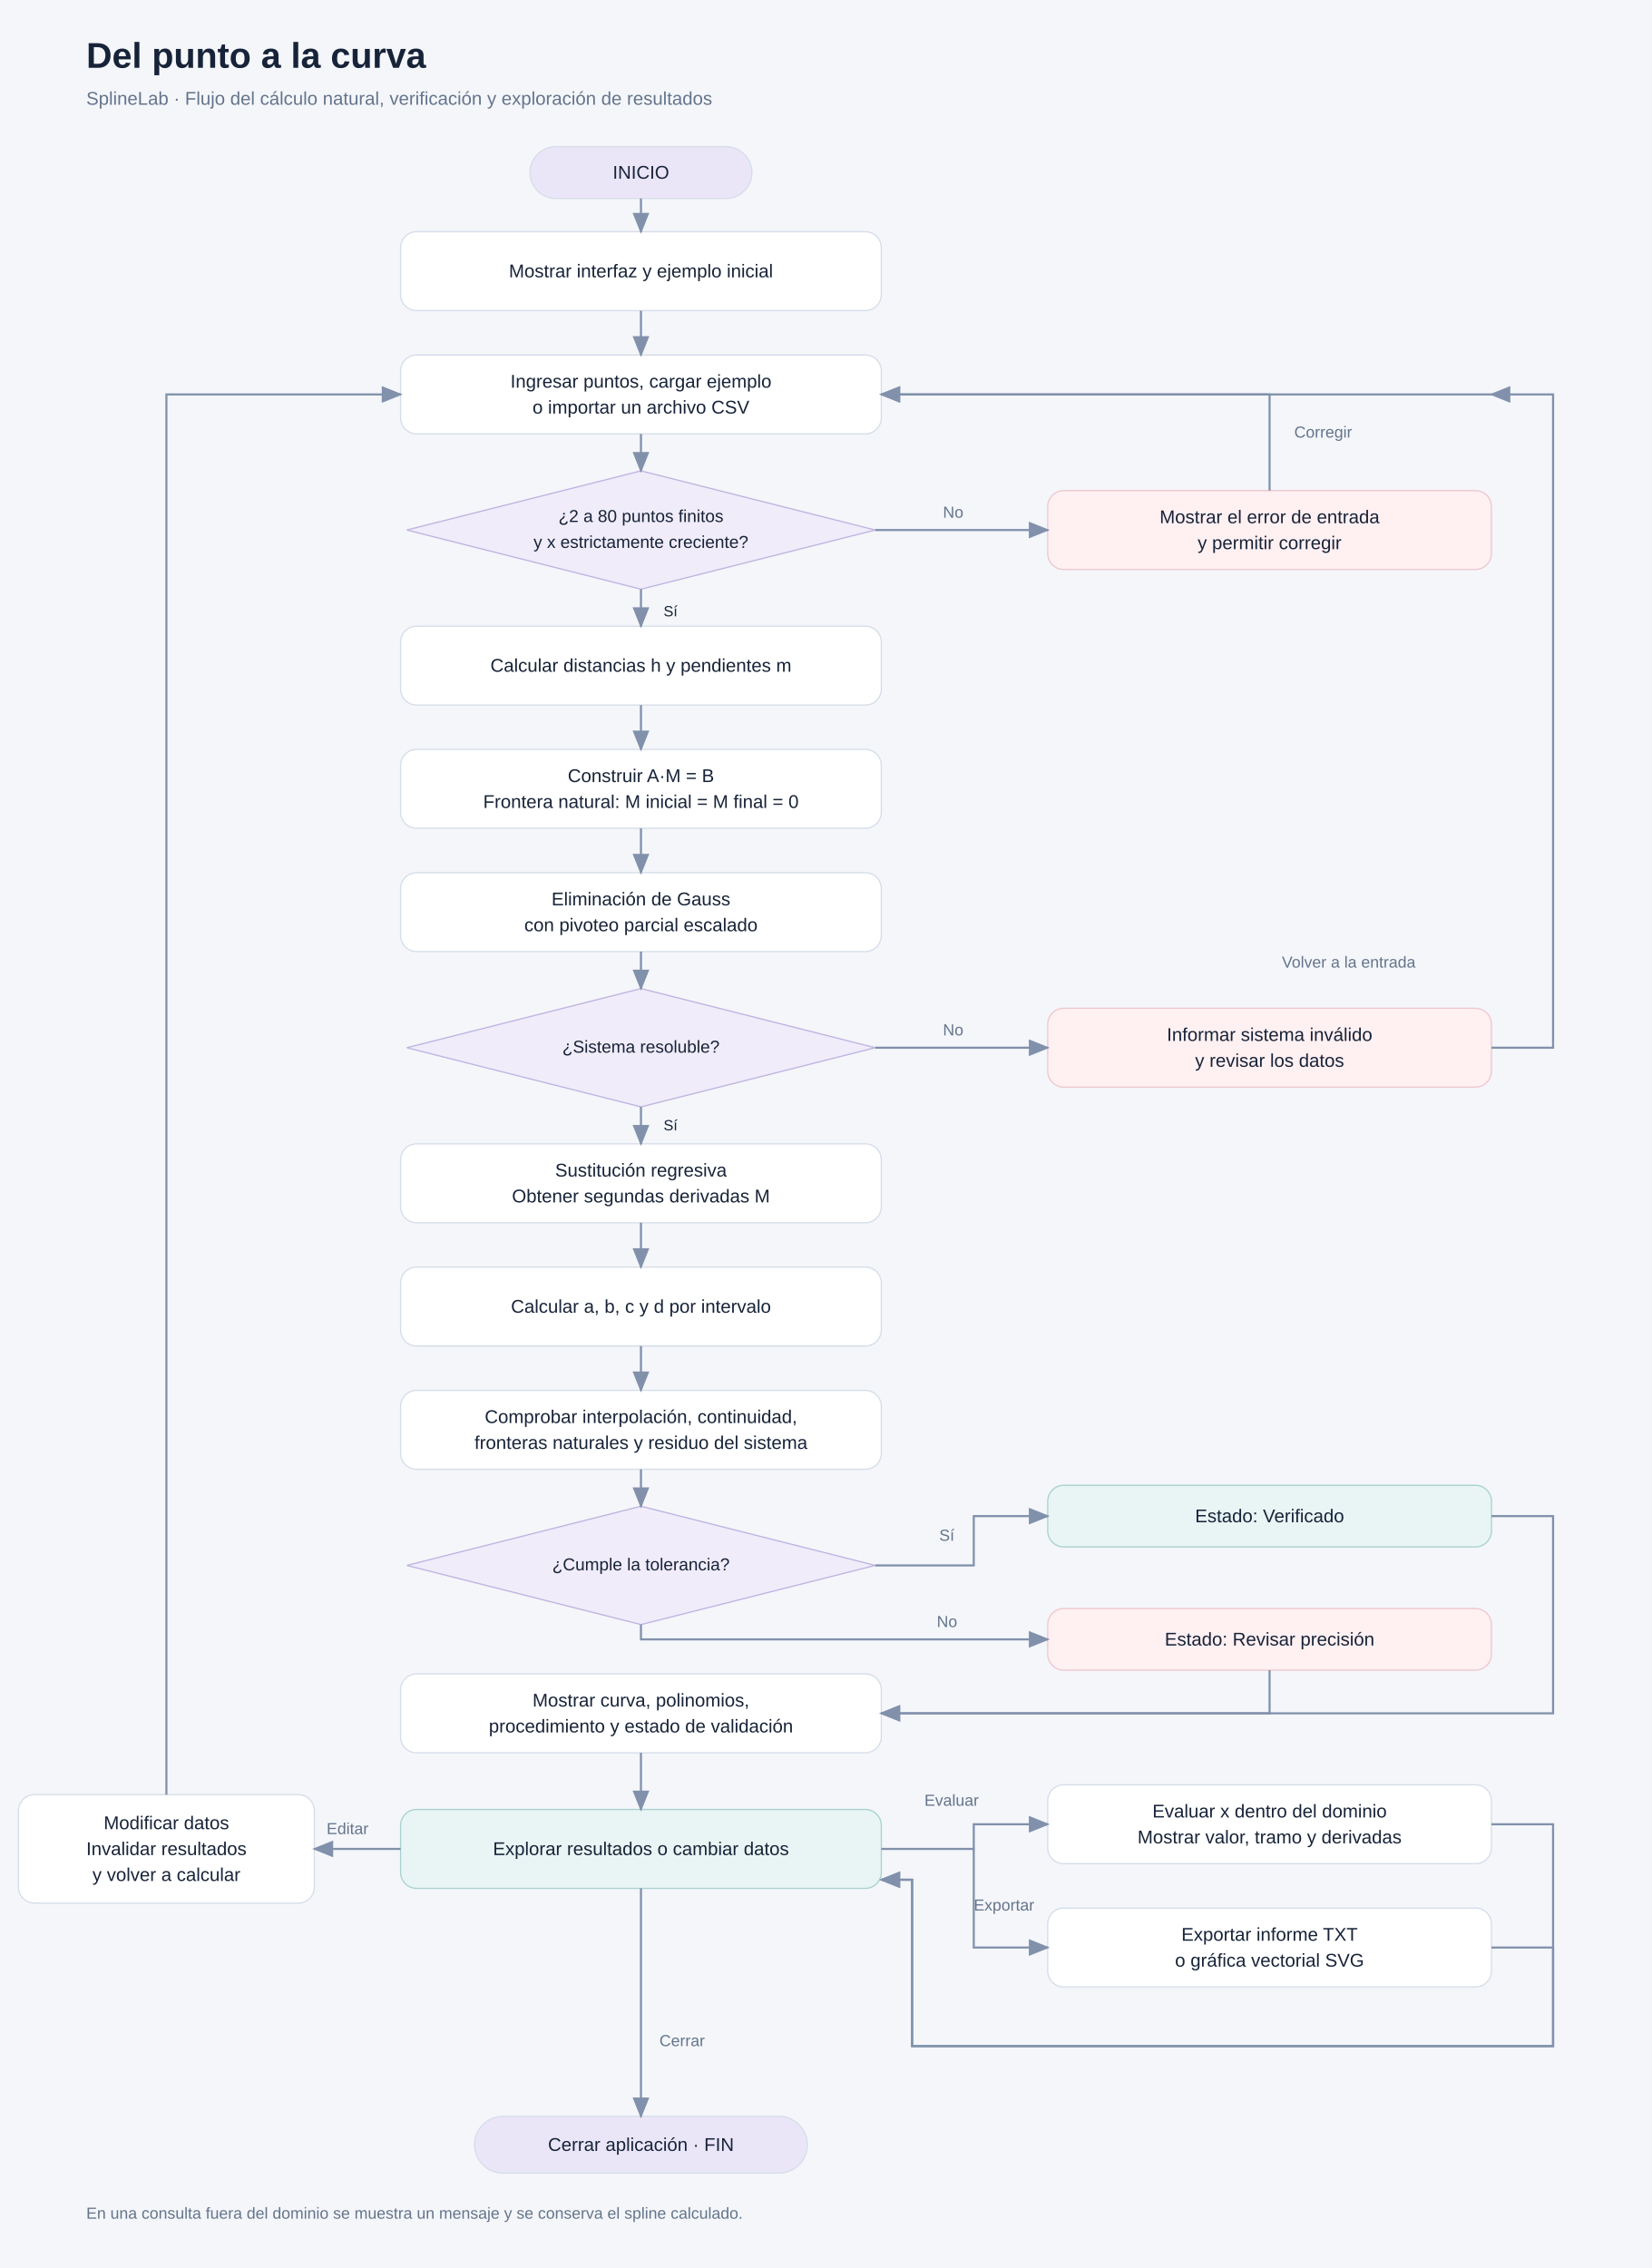
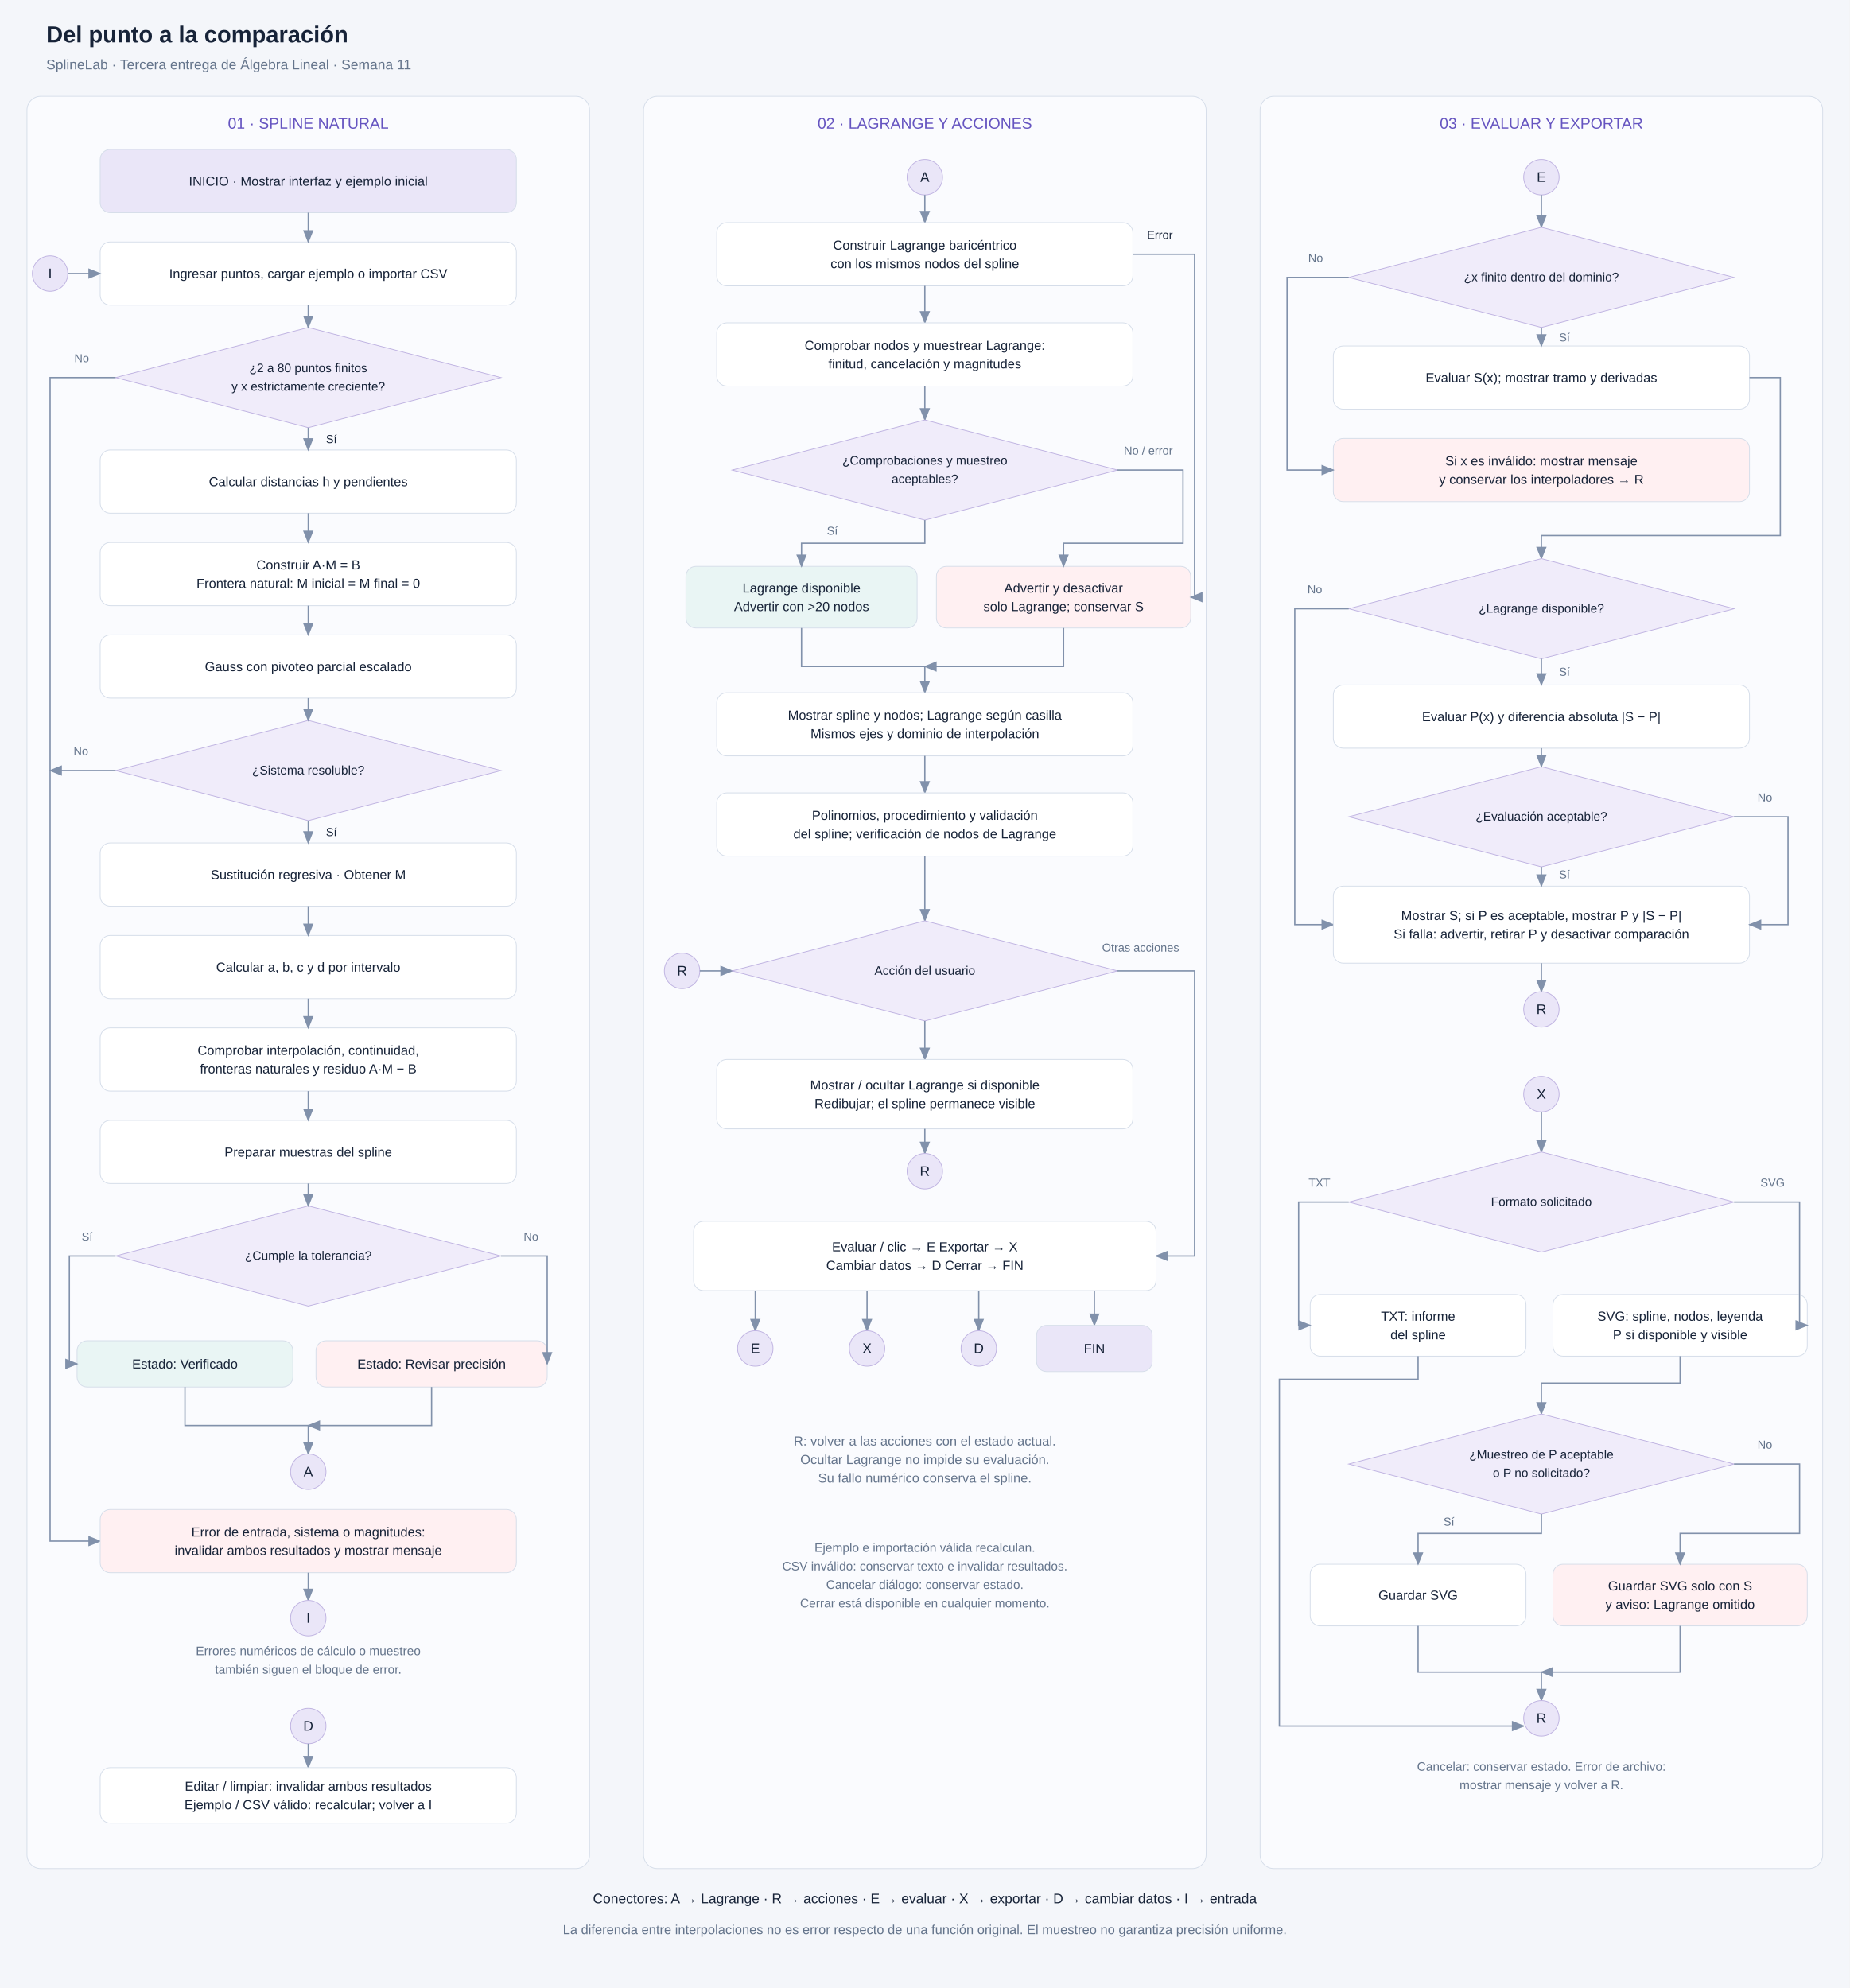
- <svg xmlns="http://www.w3.org/2000/svg" width="1340" height="1840" viewBox="0 0 1340 1840" role="img">
+ <svg xmlns="http://www.w3.org/2000/svg" width="2400" height="2580" viewBox="0 0 2400 2580" role="img" aria-labelledby="titulo descripcion">
  <defs>
    <marker id="flecha" markerWidth="10" markerHeight="8" refX="9" refY="4" orient="auto">
      <path d="M0 0L10 4L0 8" fill="#8191AB" />
    </marker>
  </defs>
-   <rect width="1340" height="1840" fill="#F4F6FA" />
+   <rect width="2400" height="2580" fill="#F4F6FA" />
  <g font-family="Segoe UI, Arial, sans-serif" fill="#172338">
-     <text x="70" y="55" font-size="29" font-weight="bold">Del punto a la curva</text>
-     <text x="70" y="85" font-size="15" fill="#64748B">SplineLab · Flujo del cálculo natural, verificación y exploración de resultados</text>
-     <rect x="430.0" y="119.0" width="180" height="42" rx="21" fill="#EAE6F8" stroke="#D5DDE9" />
-     <text x="520" y="145.0" text-anchor="middle" font-size="15" fill="#172338">INICIO</text>
-     <rect x="325.0" y="188.0" width="390" height="64" rx="13" fill="#FFFFFF" stroke="#D5DDE9" />
-     <text x="520" y="225.0" text-anchor="middle" font-size="15" fill="#172338">Mostrar interfaz y ejemplo inicial</text>
-     <rect x="325.0" y="288.0" width="390" height="64" rx="13" fill="#FFFFFF" stroke="#D5DDE9" />
-     <text x="520" y="314.5" text-anchor="middle" font-size="15" fill="#172338">Ingresar puntos, cargar ejemplo</text>
-     <text x="520" y="335.5" text-anchor="middle" font-size="15" fill="#172338">o importar un archivo CSV</text>
-     <path d="M520 382L710 430L520 478L330 430Z" fill="#F0ECFA" stroke="#BFB3E1" />
-     <text x="520" y="423.5" text-anchor="middle" font-size="14" fill="#172338">¿2 a 80 puntos finitos</text>
-     <text x="520" y="444.5" text-anchor="middle" font-size="14" fill="#172338">y x estrictamente creciente?</text>
-     <rect x="325.0" y="508.0" width="390" height="64" rx="13" fill="#FFFFFF" stroke="#D5DDE9" />
-     <text x="520" y="545.0" text-anchor="middle" font-size="15" fill="#172338">Calcular distancias h y pendientes m</text>
-     <rect x="325.0" y="608.0" width="390" height="64" rx="13" fill="#FFFFFF" stroke="#D5DDE9" />
-     <text x="520" y="634.5" text-anchor="middle" font-size="15" fill="#172338">Construir A·M = B</text>
-     <text x="520" y="655.5" text-anchor="middle" font-size="15" fill="#172338">Frontera natural: M inicial = M final = 0</text>
-     <rect x="325.0" y="708.0" width="390" height="64" rx="13" fill="#FFFFFF" stroke="#D5DDE9" />
-     <text x="520" y="734.5" text-anchor="middle" font-size="15" fill="#172338">Eliminación de Gauss</text>
-     <text x="520" y="755.5" text-anchor="middle" font-size="15" fill="#172338">con pivoteo parcial escalado</text>
-     <path d="M520 802L710 850L520 898L330 850Z" fill="#F0ECFA" stroke="#BFB3E1" />
-     <text x="520" y="854.0" text-anchor="middle" font-size="14" fill="#172338">¿Sistema resoluble?</text>
-     <rect x="325.0" y="928.0" width="390" height="64" rx="13" fill="#FFFFFF" stroke="#D5DDE9" />
-     <text x="520" y="954.5" text-anchor="middle" font-size="15" fill="#172338">Sustitución regresiva</text>
-     <text x="520" y="975.5" text-anchor="middle" font-size="15" fill="#172338">Obtener segundas derivadas M</text>
-     <rect x="325.0" y="1028.0" width="390" height="64" rx="13" fill="#FFFFFF" stroke="#D5DDE9" />
-     <text x="520" y="1065.0" text-anchor="middle" font-size="15" fill="#172338">Calcular a, b, c y d por intervalo</text>
-     <rect x="325.0" y="1128.0" width="390" height="64" rx="13" fill="#FFFFFF" stroke="#D5DDE9" />
-     <text x="520" y="1154.5" text-anchor="middle" font-size="15" fill="#172338">Comprobar interpolación, continuidad,</text>
-     <text x="520" y="1175.5" text-anchor="middle" font-size="15" fill="#172338">fronteras naturales y residuo del sistema</text>
-     <path d="M520 1222L710 1270L520 1318L330 1270Z" fill="#F0ECFA" stroke="#BFB3E1" />
-     <text x="520" y="1274.0" text-anchor="middle" font-size="14" fill="#172338">¿Cumple la tolerancia?</text>
-     <rect x="325.0" y="1358.0" width="390" height="64" rx="13" fill="#FFFFFF" stroke="#D5DDE9" />
-     <text x="520" y="1384.5" text-anchor="middle" font-size="15" fill="#172338">Mostrar curva, polinomios,</text>
-     <text x="520" y="1405.5" text-anchor="middle" font-size="15" fill="#172338">procedimiento y estado de validación</text>
-     <rect x="325.0" y="1468.0" width="390" height="64" rx="13" fill="#E9F5F4" stroke="#A8D2CE" />
-     <text x="520" y="1505.0" text-anchor="middle" font-size="15" fill="#172338">Explorar resultados o cambiar datos</text>
-     <rect x="385.0" y="1717.0" width="270" height="46" rx="23" fill="#EAE6F8" stroke="#D5DDE9" />
-     <text x="520" y="1745.0" text-anchor="middle" font-size="15" fill="#172338">Cerrar aplicación · FIN</text>
-     <path d="M520 161V188" fill="none" stroke="#8191AB" stroke-width="1.7" marker-end="url(#flecha)" />
-     <path d="M520 252V288" fill="none" stroke="#8191AB" stroke-width="1.7" marker-end="url(#flecha)" />
-     <path d="M520 352V382" fill="none" stroke="#8191AB" stroke-width="1.7" marker-end="url(#flecha)" />
-     <path d="M520 478V508" fill="none" stroke="#8191AB" stroke-width="1.7" marker-end="url(#flecha)" />
-     <path d="M520 572V608" fill="none" stroke="#8191AB" stroke-width="1.7" marker-end="url(#flecha)" />
-     <path d="M520 672V708" fill="none" stroke="#8191AB" stroke-width="1.7" marker-end="url(#flecha)" />
-     <path d="M520 772V802" fill="none" stroke="#8191AB" stroke-width="1.7" marker-end="url(#flecha)" />
-     <path d="M520 898V928" fill="none" stroke="#8191AB" stroke-width="1.7" marker-end="url(#flecha)" />
-     <path d="M520 992V1028" fill="none" stroke="#8191AB" stroke-width="1.7" marker-end="url(#flecha)" />
-     <path d="M520 1092V1128" fill="none" stroke="#8191AB" stroke-width="1.7" marker-end="url(#flecha)" />
-     <path d="M520 1192V1222" fill="none" stroke="#8191AB" stroke-width="1.7" marker-end="url(#flecha)" />
-     <path d="M520 1422V1468" fill="none" stroke="#8191AB" stroke-width="1.7" marker-end="url(#flecha)" />
-     <text x="544" y="500.0" text-anchor="middle" font-size="12" fill="#172338">Sí</text>
-     <text x="544" y="917.0" text-anchor="middle" font-size="12" fill="#172338">Sí</text>
-     <path d="M520 1532V1717" fill="none" stroke="#8191AB" stroke-width="1.7" marker-end="url(#flecha)" />
-     <text x="535" y="1660" font-size="13" fill="#64748B">Cerrar</text>
-     <rect x="850.0" y="398.0" width="360" height="64" rx="13" fill="#FFF0F2" stroke="#EDC7CF" />
-     <text x="1030" y="424.5" text-anchor="middle" font-size="15" fill="#172338">Mostrar el error de entrada</text>
-     <text x="1030" y="445.5" text-anchor="middle" font-size="15" fill="#172338">y permitir corregir</text>
-     <path d="M710 430H850" fill="none" stroke="#8191AB" stroke-width="1.7" marker-end="url(#flecha)" />
-     <text x="765" y="420" font-size="13" fill="#64748B">No</text>
-     <path d="M1030 398V320H715" fill="none" stroke="#8191AB" stroke-width="1.7" marker-end="url(#flecha)" />
-     <text x="1050" y="355" font-size="13" fill="#64748B">Corregir</text>
-     <rect x="850.0" y="818.0" width="360" height="64" rx="13" fill="#FFF0F2" stroke="#EDC7CF" />
-     <text x="1030" y="844.5" text-anchor="middle" font-size="15" fill="#172338">Informar sistema inválido</text>
-     <text x="1030" y="865.5" text-anchor="middle" font-size="15" fill="#172338">y revisar los datos</text>
-     <path d="M710 850H850" fill="none" stroke="#8191AB" stroke-width="1.7" marker-end="url(#flecha)" />
-     <text x="765" y="840" font-size="13" fill="#64748B">No</text>
-     <path d="M1210 850H1260V320H1210" fill="none" stroke="#8191AB" stroke-width="1.7" marker-end="url(#flecha)" />
-     <text x="1040" y="785" font-size="13" fill="#64748B">Volver a la entrada</text>
-     <path d="M1210 320H715" fill="none" stroke="#8191AB" stroke-width="1.7" marker-end="url(#flecha)" />
-     <rect x="850.0" y="1205.0" width="360" height="50" rx="13" fill="#E9F5F4" stroke="#A8D2CE" />
-     <text x="1030" y="1235.0" text-anchor="middle" font-size="15" fill="#172338">Estado: Verificado</text>
-     <rect x="850.0" y="1305.0" width="360" height="50" rx="13" fill="#FFF0F2" stroke="#EDC7CF" />
-     <text x="1030" y="1335.0" text-anchor="middle" font-size="15" fill="#172338">Estado: Revisar precisión</text>
-     <path d="M710 1270H790V1230H850" fill="none" stroke="#8191AB" stroke-width="1.7" marker-end="url(#flecha)" />
-     <text x="762" y="1250" font-size="13" fill="#64748B">Sí</text>
-     <path d="M520 1318V1330H850" fill="none" stroke="#8191AB" stroke-width="1.7" marker-end="url(#flecha)" />
-     <text x="760" y="1320" font-size="13" fill="#64748B">No</text>
-     <path d="M1210 1230H1260V1390H715" fill="none" stroke="#8191AB" stroke-width="1.7" marker-end="url(#flecha)" />
-     <path d="M1030 1355V1390H715" fill="none" stroke="#8191AB" stroke-width="1.7" marker-end="url(#flecha)" />
-     <rect x="850.0" y="1448.0" width="360" height="64" rx="13" fill="#FFFFFF" stroke="#D5DDE9" />
-     <text x="1030" y="1474.5" text-anchor="middle" font-size="15" fill="#172338">Evaluar x dentro del dominio</text>
-     <text x="1030" y="1495.5" text-anchor="middle" font-size="15" fill="#172338">Mostrar valor, tramo y derivadas</text>
-     <rect x="850.0" y="1548.0" width="360" height="64" rx="13" fill="#FFFFFF" stroke="#D5DDE9" />
-     <text x="1030" y="1574.5" text-anchor="middle" font-size="15" fill="#172338">Exportar informe TXT</text>
-     <text x="1030" y="1595.5" text-anchor="middle" font-size="15" fill="#172338">o gráfica vectorial SVG</text>
-     <path d="M715 1500H790V1480H850" fill="none" stroke="#8191AB" stroke-width="1.7" marker-end="url(#flecha)" />
-     <text x="750" y="1465" font-size="13" fill="#64748B">Evaluar</text>
-     <path d="M790 1500V1580H850" fill="none" stroke="#8191AB" stroke-width="1.7" marker-end="url(#flecha)" />
-     <text x="790" y="1550" font-size="13" fill="#64748B">Exportar</text>
-     <path d="M1210 1480H1260V1660H740V1525H715" fill="none" stroke="#8191AB" stroke-width="1.7" marker-end="url(#flecha)" />
-     <path d="M1210 1580H1260V1660H740V1525H715" fill="none" stroke="#8191AB" stroke-width="1.7" marker-end="url(#flecha)" />
-     <rect x="15.0" y="1456.0" width="240" height="88" rx="13" fill="#FFFFFF" stroke="#D5DDE9" />
-     <text x="135" y="1484.0" text-anchor="middle" font-size="15" fill="#172338">Modificar datos</text>
-     <text x="135" y="1505.0" text-anchor="middle" font-size="15" fill="#172338">Invalidar resultados</text>
-     <text x="135" y="1526.0" text-anchor="middle" font-size="15" fill="#172338">y volver a calcular</text>
-     <path d="M325 1500H255" fill="none" stroke="#8191AB" stroke-width="1.7" marker-end="url(#flecha)" />
-     <text x="265" y="1488" font-size="13" fill="#64748B">Editar</text>
-     <path d="M135 1456V320H325" fill="none" stroke="#8191AB" stroke-width="1.7" marker-end="url(#flecha)" />
-     <text x="70" y="1800" font-size="13" fill="#64748B">En una consulta fuera del dominio se muestra un mensaje y se conserva el spline calculado.</text>
+     <text x="60" y="55" font-size="30" font-weight="bold">Del punto a la comparación</text>
+     <text x="60" y="90" font-size="18" fill="#64748B">SplineLab · Tercera entrega de Álgebra Lineal · Semana 11</text>
+     <rect x="35" y="125" width="730" height="2300" rx="18" fill="#FAFBFE" stroke="#D5DDE9" />
+     <text x="400" y="167.0" text-anchor="middle" font-size="20" fill="#6554C0">01 · SPLINE NATURAL</text>
+     <rect x="835" y="125" width="730" height="2300" rx="18" fill="#FAFBFE" stroke="#D5DDE9" />
+     <text x="1200" y="167.0" text-anchor="middle" font-size="20" fill="#6554C0">02 · LAGRANGE Y ACCIONES</text>
+     <rect x="1635" y="125" width="730" height="2300" rx="18" fill="#FAFBFE" stroke="#D5DDE9" />
+     <text x="2000" y="167.0" text-anchor="middle" font-size="20" fill="#6554C0">03 · EVALUAR Y EXPORTAR</text>
+     <rect x="130.0" y="194.0" width="540" height="82" rx="13" fill="#EAE6F8" stroke="#D5DDE9" />
+     <text x="400" y="241.0" text-anchor="middle" font-size="17" fill="#172338">INICIO · Mostrar interfaz y ejemplo inicial</text>
+     <rect x="130.0" y="314.0" width="540" height="82" rx="13" fill="#FFFFFF" stroke="#D5DDE9" />
+     <text x="400" y="361.0" text-anchor="middle" font-size="17" fill="#172338">Ingresar puntos, cargar ejemplo o importar CSV</text>
+     <path d="M400 425L650 490L400 555L150 490Z" fill="#F0ECFA" stroke="#BFB3E1" />
+     <text x="400" y="483.0" text-anchor="middle" font-size="16" fill="#172338">¿2 a 80 puntos finitos</text>
+     <text x="400" y="507.0" text-anchor="middle" font-size="16" fill="#172338">y x estrictamente creciente?</text>
+     <rect x="130.0" y="584.0" width="540" height="82" rx="13" fill="#FFFFFF" stroke="#D5DDE9" />
+     <text x="400" y="631.0" text-anchor="middle" font-size="17" fill="#172338">Calcular distancias h y pendientes</text>
+     <rect x="130.0" y="704.0" width="540" height="82" rx="13" fill="#FFFFFF" stroke="#D5DDE9" />
+     <text x="400" y="739.0" text-anchor="middle" font-size="17" fill="#172338">Construir A·M = B</text>
+     <text x="400" y="763.0" text-anchor="middle" font-size="17" fill="#172338">Frontera natural: M inicial = M final = 0</text>
+     <rect x="130.0" y="824.0" width="540" height="82" rx="13" fill="#FFFFFF" stroke="#D5DDE9" />
+     <text x="400" y="871.0" text-anchor="middle" font-size="17" fill="#172338">Gauss con pivoteo parcial escalado</text>
+     <path d="M400 935L650 1000L400 1065L150 1000Z" fill="#F0ECFA" stroke="#BFB3E1" />
+     <text x="400" y="1005.0" text-anchor="middle" font-size="16" fill="#172338">¿Sistema resoluble?</text>
+     <rect x="130.0" y="1094.0" width="540" height="82" rx="13" fill="#FFFFFF" stroke="#D5DDE9" />
+     <text x="400" y="1141.0" text-anchor="middle" font-size="17" fill="#172338">Sustitución regresiva · Obtener M</text>
+     <rect x="130.0" y="1214.0" width="540" height="82" rx="13" fill="#FFFFFF" stroke="#D5DDE9" />
+     <text x="400" y="1261.0" text-anchor="middle" font-size="17" fill="#172338">Calcular a, b, c y d por intervalo</text>
+     <rect x="130.0" y="1334.0" width="540" height="82" rx="13" fill="#FFFFFF" stroke="#D5DDE9" />
+     <text x="400" y="1369.0" text-anchor="middle" font-size="17" fill="#172338">Comprobar interpolación, continuidad,</text>
+     <text x="400" y="1393.0" text-anchor="middle" font-size="17" fill="#172338">fronteras naturales y residuo A·M − B</text>
+     <rect x="130.0" y="1454.0" width="540" height="82" rx="13" fill="#FFFFFF" stroke="#D5DDE9" />
+     <text x="400" y="1501.0" text-anchor="middle" font-size="17" fill="#172338">Preparar muestras del spline</text>
+     <path d="M400 1565L650 1630L400 1695L150 1630Z" fill="#F0ECFA" stroke="#BFB3E1" />
+     <text x="400" y="1635.0" text-anchor="middle" font-size="16" fill="#172338">¿Cumple la tolerancia?</text>
+     <path d="M400 276V314" fill="none" stroke="#8191AB" stroke-width="1.7" marker-end="url(#flecha)" />
+     <path d="M400 396V425" fill="none" stroke="#8191AB" stroke-width="1.7" marker-end="url(#flecha)" />
+     <path d="M400 555V584" fill="none" stroke="#8191AB" stroke-width="1.7" marker-end="url(#flecha)" />
+     <path d="M400 666V704" fill="none" stroke="#8191AB" stroke-width="1.7" marker-end="url(#flecha)" />
+     <path d="M400 786V824" fill="none" stroke="#8191AB" stroke-width="1.7" marker-end="url(#flecha)" />
+     <path d="M400 906V935" fill="none" stroke="#8191AB" stroke-width="1.7" marker-end="url(#flecha)" />
+     <path d="M400 1065V1094" fill="none" stroke="#8191AB" stroke-width="1.7" marker-end="url(#flecha)" />
+     <path d="M400 1176V1214" fill="none" stroke="#8191AB" stroke-width="1.7" marker-end="url(#flecha)" />
+     <path d="M400 1296V1334" fill="none" stroke="#8191AB" stroke-width="1.7" marker-end="url(#flecha)" />
+     <path d="M400 1416V1454" fill="none" stroke="#8191AB" stroke-width="1.7" marker-end="url(#flecha)" />
+     <path d="M400 1536V1565" fill="none" stroke="#8191AB" stroke-width="1.7" marker-end="url(#flecha)" />
+     <text x="430" y="575.0" text-anchor="middle" font-size="15" fill="#172338">Sí</text>
+     <text x="430" y="1085.0" text-anchor="middle" font-size="15" fill="#172338">Sí</text>
+     <rect x="100.0" y="1740.0" width="280" height="60" rx="13" fill="#E9F5F4" stroke="#D5DDE9" />
+     <text x="240" y="1776.0" text-anchor="middle" font-size="17" fill="#172338">Estado: Verificado</text>
+     <rect x="410.0" y="1740.0" width="300" height="60" rx="13" fill="#FFF0F2" stroke="#D5DDE9" />
+     <text x="560" y="1776.0" text-anchor="middle" font-size="17" fill="#172338">Estado: Revisar precisión</text>
+     <path d="M150 1630H90V1770H100" fill="none" stroke="#8191AB" stroke-width="1.7" marker-end="url(#flecha)" />
+     <text x="113" y="1610.0" text-anchor="middle" font-size="15" fill="#64748B">Sí</text>
+     <path d="M650 1630H710V1770H710" fill="none" stroke="#8191AB" stroke-width="1.7" marker-end="url(#flecha)" />
+     <text x="689" y="1610.0" text-anchor="middle" font-size="15" fill="#64748B">No</text>
+     <path d="M240 1800V1850H400V1887" fill="none" stroke="#8191AB" stroke-width="1.7" marker-end="url(#flecha)" />
+     <path d="M560 1800V1850H400" fill="none" stroke="#8191AB" stroke-width="1.7" marker-end="url(#flecha)" />
+     <circle cx="400" cy="1910" r="23" fill="#EAE6F8" stroke="#BFB3E1" />
+     <text x="400" y="1916.0" text-anchor="middle" font-size="18" fill="#172338">A</text>
+     <path d="M150 490H65V2000H130" fill="none" stroke="#8191AB" stroke-width="1.7" marker-end="url(#flecha)" />
+     <text x="106" y="470.0" text-anchor="middle" font-size="15" fill="#64748B">No</text>
+     <path d="M150 1000H65" fill="none" stroke="#8191AB" stroke-width="1.7" marker-end="url(#flecha)" />
+     <text x="105" y="980.0" text-anchor="middle" font-size="15" fill="#64748B">No</text>
+     <rect x="130.0" y="1959.0" width="540" height="82" rx="13" fill="#FFF0F2" stroke="#D5DDE9" />
+     <text x="400" y="1994.0" text-anchor="middle" font-size="17" fill="#172338">Error de entrada, sistema o magnitudes:</text>
+     <text x="400" y="2018.0" text-anchor="middle" font-size="17" fill="#172338">invalidar ambos resultados y mostrar mensaje</text>
+     <path d="M400 2041V2077" fill="none" stroke="#8191AB" stroke-width="1.7" marker-end="url(#flecha)" />
+     <circle cx="400" cy="2100" r="23" fill="#EAE6F8" stroke="#BFB3E1" />
+     <text x="400" y="2106.0" text-anchor="middle" font-size="18" fill="#172338">I</text>
+     <circle cx="65" cy="355" r="23" fill="#EAE6F8" stroke="#BFB3E1" />
+     <text x="65" y="361.0" text-anchor="middle" font-size="18" fill="#172338">I</text>
+     <path d="M88 355H130" fill="none" stroke="#8191AB" stroke-width="1.7" marker-end="url(#flecha)" />
+     <text x="400" y="2148.0" text-anchor="middle" font-size="16" fill="#64748B">Errores numéricos de cálculo o muestreo</text>
+     <text x="400" y="2172.0" text-anchor="middle" font-size="16" fill="#64748B">también siguen el bloque de error.</text>
+     <circle cx="400" cy="2240" r="23" fill="#EAE6F8" stroke="#BFB3E1" />
+     <text x="400" y="2246.0" text-anchor="middle" font-size="18" fill="#172338">D</text>
+     <path d="M400 2263V2294" fill="none" stroke="#8191AB" stroke-width="1.7" marker-end="url(#flecha)" />
+     <rect x="130.0" y="2294.0" width="540" height="72" rx="13" fill="#FFFFFF" stroke="#D5DDE9" />
+     <text x="400" y="2324.0" text-anchor="middle" font-size="17" fill="#172338">Editar / limpiar: invalidar ambos resultados</text>
+     <text x="400" y="2348.0" text-anchor="middle" font-size="17" fill="#172338">Ejemplo / CSV válido: recalcular; volver a I</text>
+     <circle cx="1200" cy="230" r="23" fill="#EAE6F8" stroke="#BFB3E1" />
+     <text x="1200" y="236.0" text-anchor="middle" font-size="18" fill="#172338">A</text>
+     <path d="M1200 253V289" fill="none" stroke="#8191AB" stroke-width="1.7" marker-end="url(#flecha)" />
+     <rect x="930.0" y="289.0" width="540" height="82" rx="13" fill="#FFFFFF" stroke="#D5DDE9" />
+     <text x="1200" y="324.0" text-anchor="middle" font-size="17" fill="#172338">Construir Lagrange baricéntrico</text>
+     <text x="1200" y="348.0" text-anchor="middle" font-size="17" fill="#172338">con los mismos nodos del spline</text>
+     <path d="M1200 371V419" fill="none" stroke="#8191AB" stroke-width="1.7" marker-end="url(#flecha)" />
+     <rect x="930.0" y="419.0" width="540" height="82" rx="13" fill="#FFFFFF" stroke="#D5DDE9" />
+     <text x="1200" y="454.0" text-anchor="middle" font-size="17" fill="#172338">Comprobar nodos y muestrear Lagrange:</text>
+     <text x="1200" y="478.0" text-anchor="middle" font-size="17" fill="#172338">finitud, cancelación y magnitudes</text>
+     <path d="M1200 501V545" fill="none" stroke="#8191AB" stroke-width="1.7" marker-end="url(#flecha)" />
+     <path d="M1200 545L1450 610L1200 675L950 610Z" fill="#F0ECFA" stroke="#BFB3E1" />
+     <text x="1200" y="603.0" text-anchor="middle" font-size="16" fill="#172338">¿Comprobaciones y muestreo</text>
+     <text x="1200" y="627.0" text-anchor="middle" font-size="16" fill="#172338">aceptables?</text>
+     <rect x="890.0" y="735.0" width="300" height="80" rx="13" fill="#E9F5F4" stroke="#D5DDE9" />
+     <text x="1040" y="769.0" text-anchor="middle" font-size="17" fill="#172338">Lagrange disponible</text>
+     <text x="1040" y="793.0" text-anchor="middle" font-size="17" fill="#172338">Advertir con &gt;20 nodos</text>
+     <rect x="1215.0" y="735.0" width="330" height="80" rx="13" fill="#FFF0F2" stroke="#D5DDE9" />
+     <text x="1380" y="769.0" text-anchor="middle" font-size="17" fill="#172338">Advertir y desactivar</text>
+     <text x="1380" y="793.0" text-anchor="middle" font-size="17" fill="#172338">solo Lagrange; conservar S</text>
+     <path d="M1200 675V705H1040V735" fill="none" stroke="#8191AB" stroke-width="1.7" marker-end="url(#flecha)" />
+     <text x="1080" y="694.0" text-anchor="middle" font-size="15" fill="#64748B">Sí</text>
+     <path d="M1450 610H1535V705H1380V735" fill="none" stroke="#8191AB" stroke-width="1.7" marker-end="url(#flecha)" />
+     <text x="1490" y="590.0" text-anchor="middle" font-size="15" fill="#64748B">No / error</text>
+     <path d="M1470 330H1550V775H1545" fill="none" stroke="#8191AB" stroke-width="1.7" marker-end="url(#flecha)" />
+     <text x="1505" y="310.0" text-anchor="middle" font-size="15" fill="#172338">Error</text>
+     <path d="M1040 815V865H1200V899" fill="none" stroke="#8191AB" stroke-width="1.7" marker-end="url(#flecha)" />
+     <path d="M1380 815V865H1200" fill="none" stroke="#8191AB" stroke-width="1.7" marker-end="url(#flecha)" />
+     <rect x="930.0" y="899.0" width="540" height="82" rx="13" fill="#FFFFFF" stroke="#D5DDE9" />
+     <text x="1200" y="934.0" text-anchor="middle" font-size="17" fill="#172338">Mostrar spline y nodos; Lagrange según casilla</text>
+     <text x="1200" y="958.0" text-anchor="middle" font-size="17" fill="#172338">Mismos ejes y dominio de interpolación</text>
+     <path d="M1200 981V1029" fill="none" stroke="#8191AB" stroke-width="1.7" marker-end="url(#flecha)" />
+     <rect x="930.0" y="1029.0" width="540" height="82" rx="13" fill="#FFFFFF" stroke="#D5DDE9" />
+     <text x="1200" y="1064.0" text-anchor="middle" font-size="17" fill="#172338">Polinomios, procedimiento y validación</text>
+     <text x="1200" y="1088.0" text-anchor="middle" font-size="17" fill="#172338">del spline; verificación de nodos de Lagrange</text>
+     <path d="M1200 1111V1195" fill="none" stroke="#8191AB" stroke-width="1.7" marker-end="url(#flecha)" />
+     <circle cx="885" cy="1260" r="23" fill="#EAE6F8" stroke="#BFB3E1" />
+     <text x="885" y="1266.0" text-anchor="middle" font-size="18" fill="#172338">R</text>
+     <path d="M908 1260H950" fill="none" stroke="#8191AB" stroke-width="1.7" marker-end="url(#flecha)" />
+     <path d="M1200 1195L1450 1260L1200 1325L950 1260Z" fill="#F0ECFA" stroke="#BFB3E1" />
+     <text x="1200" y="1265.0" text-anchor="middle" font-size="16" fill="#172338">Acción del usuario</text>
+     <path d="M1200 1325V1375" fill="none" stroke="#8191AB" stroke-width="1.7" marker-end="url(#flecha)" />
+     <rect x="930.0" y="1375.0" width="540" height="90" rx="13" fill="#FFFFFF" stroke="#D5DDE9" />
+     <text x="1200" y="1414.0" text-anchor="middle" font-size="17" fill="#172338">Mostrar / ocultar Lagrange si disponible</text>
+     <text x="1200" y="1438.0" text-anchor="middle" font-size="17" fill="#172338">Redibujar; el spline permanece visible</text>
+     <path d="M1200 1465V1497" fill="none" stroke="#8191AB" stroke-width="1.7" marker-end="url(#flecha)" />
+     <circle cx="1200" cy="1520" r="23" fill="#EAE6F8" stroke="#BFB3E1" />
+     <text x="1200" y="1526.0" text-anchor="middle" font-size="18" fill="#172338">R</text>
+     <path d="M1450 1260H1550V1630H1500" fill="none" stroke="#8191AB" stroke-width="1.7" marker-end="url(#flecha)" />
+     <text x="1480" y="1235.0" text-anchor="middle" font-size="15" fill="#64748B">Otras acciones</text>
+     <rect x="900.0" y="1585.0" width="600" height="90" rx="13" fill="#FFFFFF" stroke="#D5DDE9" />
+     <text x="1200" y="1624.0" text-anchor="middle" font-size="17" fill="#172338">Evaluar / clic → E     Exportar → X</text>
+     <text x="1200" y="1648.0" text-anchor="middle" font-size="17" fill="#172338">Cambiar datos → D     Cerrar → FIN</text>
+     <path d="M980 1675V1727" fill="none" stroke="#8191AB" stroke-width="1.7" marker-end="url(#flecha)" />
+     <circle cx="980" cy="1750" r="23" fill="#EAE6F8" stroke="#BFB3E1" />
+     <text x="980" y="1756.0" text-anchor="middle" font-size="18" fill="#172338">E</text>
+     <path d="M1125 1675V1727" fill="none" stroke="#8191AB" stroke-width="1.7" marker-end="url(#flecha)" />
+     <circle cx="1125" cy="1750" r="23" fill="#EAE6F8" stroke="#BFB3E1" />
+     <text x="1125" y="1756.0" text-anchor="middle" font-size="18" fill="#172338">X</text>
+     <path d="M1270 1675V1727" fill="none" stroke="#8191AB" stroke-width="1.7" marker-end="url(#flecha)" />
+     <circle cx="1270" cy="1750" r="23" fill="#EAE6F8" stroke="#BFB3E1" />
+     <text x="1270" y="1756.0" text-anchor="middle" font-size="18" fill="#172338">D</text>
+     <path d="M1420 1675V1720" fill="none" stroke="#8191AB" stroke-width="1.7" marker-end="url(#flecha)" />
+     <rect x="1345.0" y="1720.0" width="150" height="60" rx="13" fill="#EAE6F8" stroke="#D5DDE9" />
+     <text x="1420" y="1756.0" text-anchor="middle" font-size="17" fill="#172338">FIN</text>
+     <text x="1200" y="1876.0" text-anchor="middle" font-size="17" fill="#64748B">R: volver a las acciones con el estado actual.</text>
+     <text x="1200" y="1900.0" text-anchor="middle" font-size="17" fill="#64748B">Ocultar Lagrange no impide su evaluación.</text>
+     <text x="1200" y="1924.0" text-anchor="middle" font-size="17" fill="#64748B">Su fallo numérico conserva el spline.</text>
+     <text x="1200" y="2014.0" text-anchor="middle" font-size="16" fill="#64748B">Ejemplo e importación válida recalculan.</text>
+     <text x="1200" y="2038.0" text-anchor="middle" font-size="16" fill="#64748B">CSV inválido: conservar texto e invalidar resultados.</text>
+     <text x="1200" y="2062.0" text-anchor="middle" font-size="16" fill="#64748B">Cancelar diálogo: conservar estado.</text>
+     <text x="1200" y="2086.0" text-anchor="middle" font-size="16" fill="#64748B">Cerrar está disponible en cualquier momento.</text>
+     <circle cx="2000" cy="230" r="23" fill="#EAE6F8" stroke="#BFB3E1" />
+     <text x="2000" y="236.0" text-anchor="middle" font-size="18" fill="#172338">E</text>
+     <path d="M2000 253V295" fill="none" stroke="#8191AB" stroke-width="1.7" marker-end="url(#flecha)" />
+     <path d="M2000 295L2250 360L2000 425L1750 360Z" fill="#F0ECFA" stroke="#BFB3E1" />
+     <text x="2000" y="365.0" text-anchor="middle" font-size="16" fill="#172338">¿x finito dentro del dominio?</text>
+     <rect x="1730.0" y="449.0" width="540" height="82" rx="13" fill="#FFFFFF" stroke="#D5DDE9" />
+     <text x="2000" y="496.0" text-anchor="middle" font-size="17" fill="#172338">Evaluar S(x); mostrar tramo y derivadas</text>
+     <path d="M2000 425V449" fill="none" stroke="#8191AB" stroke-width="1.7" marker-end="url(#flecha)" />
+     <text x="2030" y="443.0" text-anchor="middle" font-size="15" fill="#64748B">Sí</text>
+     <rect x="1730.0" y="569.0" width="540" height="82" rx="13" fill="#FFF0F2" stroke="#D5DDE9" />
+     <text x="2000" y="604.0" text-anchor="middle" font-size="17" fill="#172338">Si x es inválido: mostrar mensaje</text>
+     <text x="2000" y="628.0" text-anchor="middle" font-size="17" fill="#172338">y conservar los interpoladores → R</text>
+     <path d="M1750 360H1670V610H1730" fill="none" stroke="#8191AB" stroke-width="1.7" marker-end="url(#flecha)" />
+     <text x="1707" y="340.0" text-anchor="middle" font-size="15" fill="#64748B">No</text>
+     <path d="M2270 490H2310V695H2000V725" fill="none" stroke="#8191AB" stroke-width="1.7" marker-end="url(#flecha)" />
+     <path d="M2000 725L2250 790L2000 855L1750 790Z" fill="#F0ECFA" stroke="#BFB3E1" />
+     <text x="2000" y="795.0" text-anchor="middle" font-size="16" fill="#172338">¿Lagrange disponible?</text>
+     <path d="M1750 790H1680V1200H1730" fill="none" stroke="#8191AB" stroke-width="1.7" marker-end="url(#flecha)" />
+     <text x="1706" y="770.0" text-anchor="middle" font-size="15" fill="#64748B">No</text>
+     <rect x="1730.0" y="889.0" width="540" height="82" rx="13" fill="#FFFFFF" stroke="#D5DDE9" />
+     <text x="2000" y="936.0" text-anchor="middle" font-size="17" fill="#172338">Evaluar P(x) y diferencia absoluta |S − P|</text>
+     <path d="M2000 855V889" fill="none" stroke="#8191AB" stroke-width="1.7" marker-end="url(#flecha)" />
+     <text x="2030" y="877.0" text-anchor="middle" font-size="15" fill="#64748B">Sí</text>
+     <path d="M2000 995L2250 1060L2000 1125L1750 1060Z" fill="#F0ECFA" stroke="#BFB3E1" />
+     <text x="2000" y="1065.0" text-anchor="middle" font-size="16" fill="#172338">¿Evaluación aceptable?</text>
+     <path d="M2000 971V995" fill="none" stroke="#8191AB" stroke-width="1.7" marker-end="url(#flecha)" />
+     <rect x="1730.0" y="1150.0" width="540" height="100" rx="13" fill="#FFFFFF" stroke="#D5DDE9" />
+     <text x="2000" y="1194.0" text-anchor="middle" font-size="17" fill="#172338">Mostrar S; si P es aceptable, mostrar P y |S − P|</text>
+     <text x="2000" y="1218.0" text-anchor="middle" font-size="17" fill="#172338">Si falla: advertir, retirar P y desactivar comparación</text>
+     <path d="M2000 1125V1150" fill="none" stroke="#8191AB" stroke-width="1.7" marker-end="url(#flecha)" />
+     <text x="2030" y="1140.0" text-anchor="middle" font-size="15" fill="#64748B">Sí</text>
+     <path d="M2250 1060H2320V1200H2270" fill="none" stroke="#8191AB" stroke-width="1.7" marker-end="url(#flecha)" />
+     <text x="2290" y="1040.0" text-anchor="middle" font-size="15" fill="#64748B">No</text>
+     <path d="M2000 1250V1287" fill="none" stroke="#8191AB" stroke-width="1.7" marker-end="url(#flecha)" />
+     <circle cx="2000" cy="1310" r="23" fill="#EAE6F8" stroke="#BFB3E1" />
+     <text x="2000" y="1316.0" text-anchor="middle" font-size="18" fill="#172338">R</text>
+     <circle cx="2000" cy="1420" r="23" fill="#EAE6F8" stroke="#BFB3E1" />
+     <text x="2000" y="1426.0" text-anchor="middle" font-size="18" fill="#172338">X</text>
+     <path d="M2000 1443V1495" fill="none" stroke="#8191AB" stroke-width="1.7" marker-end="url(#flecha)" />
+     <path d="M2000 1495L2250 1560L2000 1625L1750 1560Z" fill="#F0ECFA" stroke="#BFB3E1" />
+     <text x="2000" y="1565.0" text-anchor="middle" font-size="16" fill="#172338">Formato solicitado</text>
+     <rect x="1700.0" y="1680.0" width="280" height="80" rx="13" fill="#FFFFFF" stroke="#D5DDE9" />
+     <text x="1840" y="1714.0" text-anchor="middle" font-size="17" fill="#172338">TXT: informe</text>
+     <text x="1840" y="1738.0" text-anchor="middle" font-size="17" fill="#172338">del spline</text>
+     <rect x="2015.0" y="1680.0" width="330" height="80" rx="13" fill="#FFFFFF" stroke="#D5DDE9" />
+     <text x="2180" y="1714.0" text-anchor="middle" font-size="17" fill="#172338">SVG: spline, nodos, leyenda</text>
+     <text x="2180" y="1738.0" text-anchor="middle" font-size="17" fill="#172338">P si disponible y visible</text>
+     <path d="M1750 1560H1685V1720H1700" fill="none" stroke="#8191AB" stroke-width="1.7" marker-end="url(#flecha)" />
+     <text x="1712" y="1540.0" text-anchor="middle" font-size="15" fill="#64748B">TXT</text>
+     <path d="M2250 1560H2335V1720H2345" fill="none" stroke="#8191AB" stroke-width="1.7" marker-end="url(#flecha)" />
+     <text x="2300" y="1540.0" text-anchor="middle" font-size="15" fill="#64748B">SVG</text>
+     <path d="M2180 1760V1795H2000V1835" fill="none" stroke="#8191AB" stroke-width="1.7" marker-end="url(#flecha)" />
+     <path d="M2000 1835L2250 1900L2000 1965L1750 1900Z" fill="#F0ECFA" stroke="#BFB3E1" />
+     <text x="2000" y="1893.0" text-anchor="middle" font-size="16" fill="#172338">¿Muestreo de P aceptable</text>
+     <text x="2000" y="1917.0" text-anchor="middle" font-size="16" fill="#172338">o P no solicitado?</text>
+     <rect x="1700.0" y="2030.0" width="280" height="80" rx="13" fill="#FFFFFF" stroke="#D5DDE9" />
+     <text x="1840" y="2076.0" text-anchor="middle" font-size="17" fill="#172338">Guardar SVG</text>
+     <rect x="2015.0" y="2030.0" width="330" height="80" rx="13" fill="#FFF0F2" stroke="#D5DDE9" />
+     <text x="2180" y="2064.0" text-anchor="middle" font-size="17" fill="#172338">Guardar SVG solo con S</text>
+     <text x="2180" y="2088.0" text-anchor="middle" font-size="17" fill="#172338">y aviso: Lagrange omitido</text>
+     <path d="M2000 1965V1990H1840V2030" fill="none" stroke="#8191AB" stroke-width="1.7" marker-end="url(#flecha)" />
+     <text x="1880" y="1980.0" text-anchor="middle" font-size="15" fill="#64748B">Sí</text>
+     <path d="M2250 1900H2335V1990H2180V2030" fill="none" stroke="#8191AB" stroke-width="1.7" marker-end="url(#flecha)" />
+     <text x="2290" y="1880.0" text-anchor="middle" font-size="15" fill="#64748B">No</text>
+     <path d="M1840 2110V2170H2000V2207" fill="none" stroke="#8191AB" stroke-width="1.7" marker-end="url(#flecha)" />
+     <path d="M2180 2110V2170H2000" fill="none" stroke="#8191AB" stroke-width="1.7" marker-end="url(#flecha)" />
+     <path d="M1840 1760V1790H1660V2240H1977" fill="none" stroke="#8191AB" stroke-width="1.7" marker-end="url(#flecha)" />
+     <circle cx="2000" cy="2230" r="23" fill="#EAE6F8" stroke="#BFB3E1" />
+     <text x="2000" y="2236.0" text-anchor="middle" font-size="18" fill="#172338">R</text>
+     <text x="2000" y="2298.0" text-anchor="middle" font-size="16" fill="#64748B">Cancelar: conservar estado. Error de archivo:</text>
+     <text x="2000" y="2322.0" text-anchor="middle" font-size="16" fill="#64748B">mostrar mensaje y volver a R.</text>
+     <text x="1200" y="2470.0" text-anchor="middle" font-size="18" fill="#172338">Conectores: A → Lagrange · R → acciones · E → evaluar · X → exportar · D → cambiar datos · I → entrada</text>
+     <text x="1200" y="2510.0" text-anchor="middle" font-size="17" fill="#64748B">La diferencia entre interpolaciones no es error respecto de una función original. El muestreo no garantiza precisión uniforme.</text>
  </g>
</svg>
